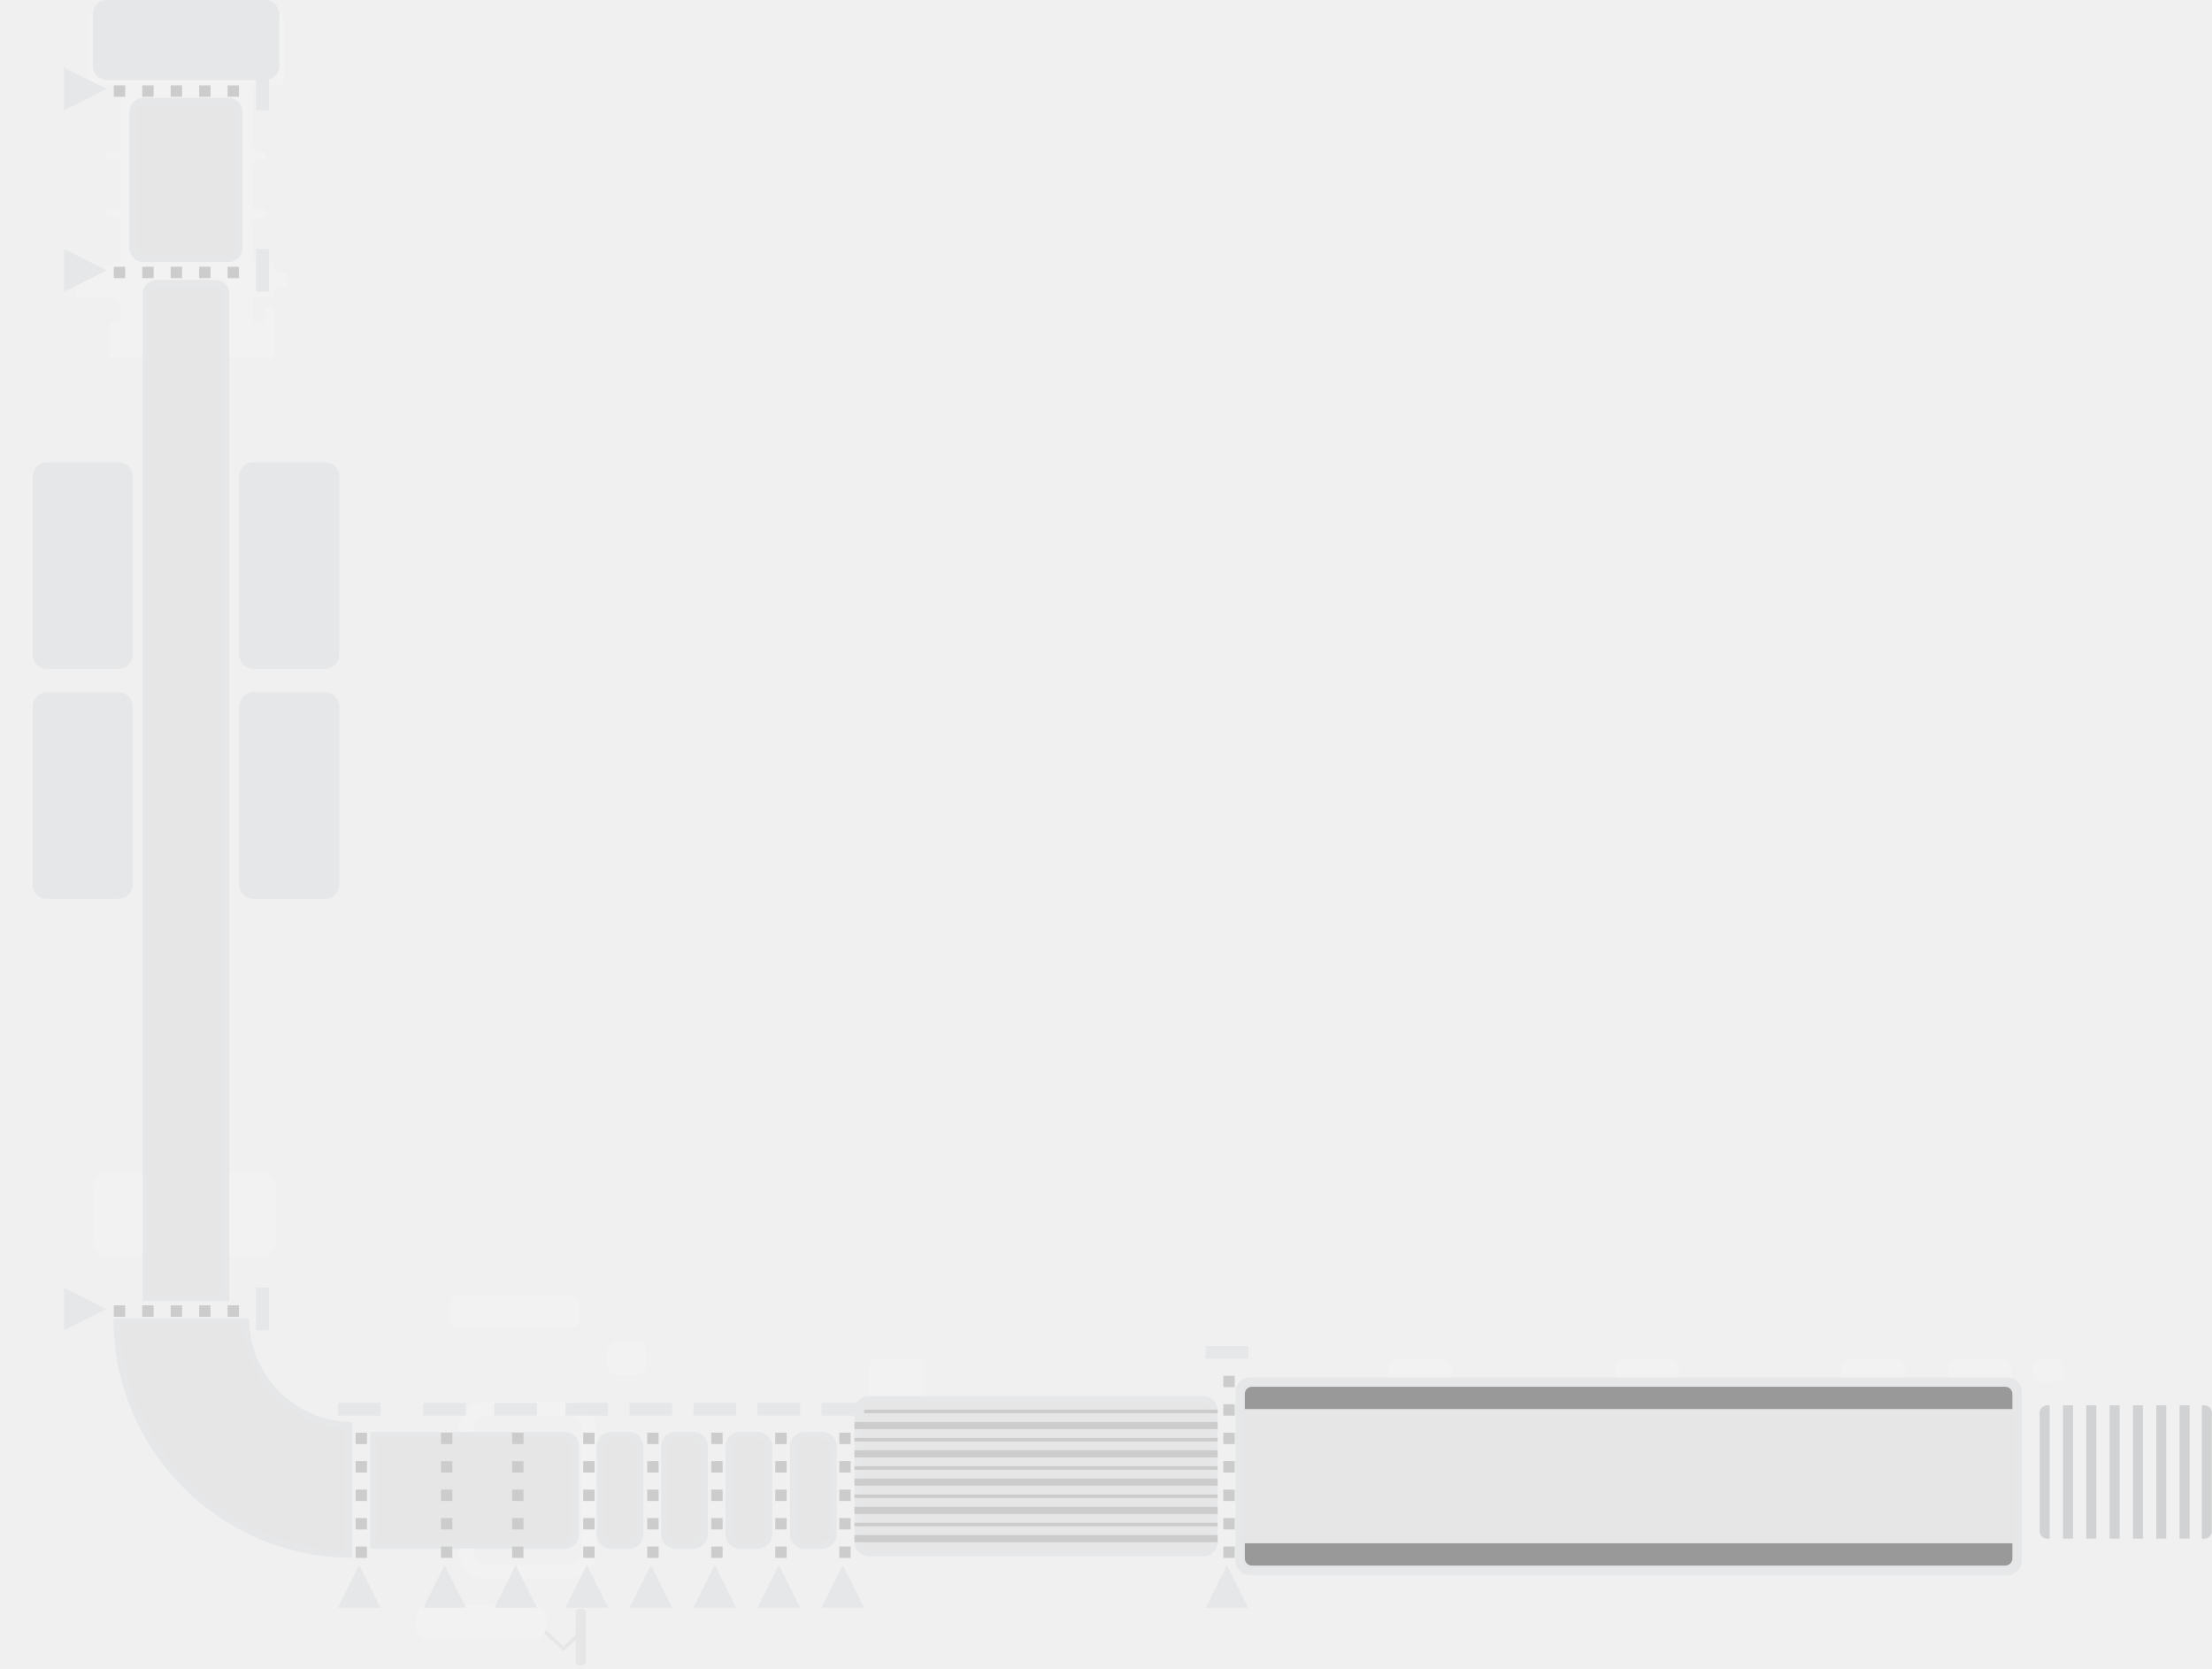
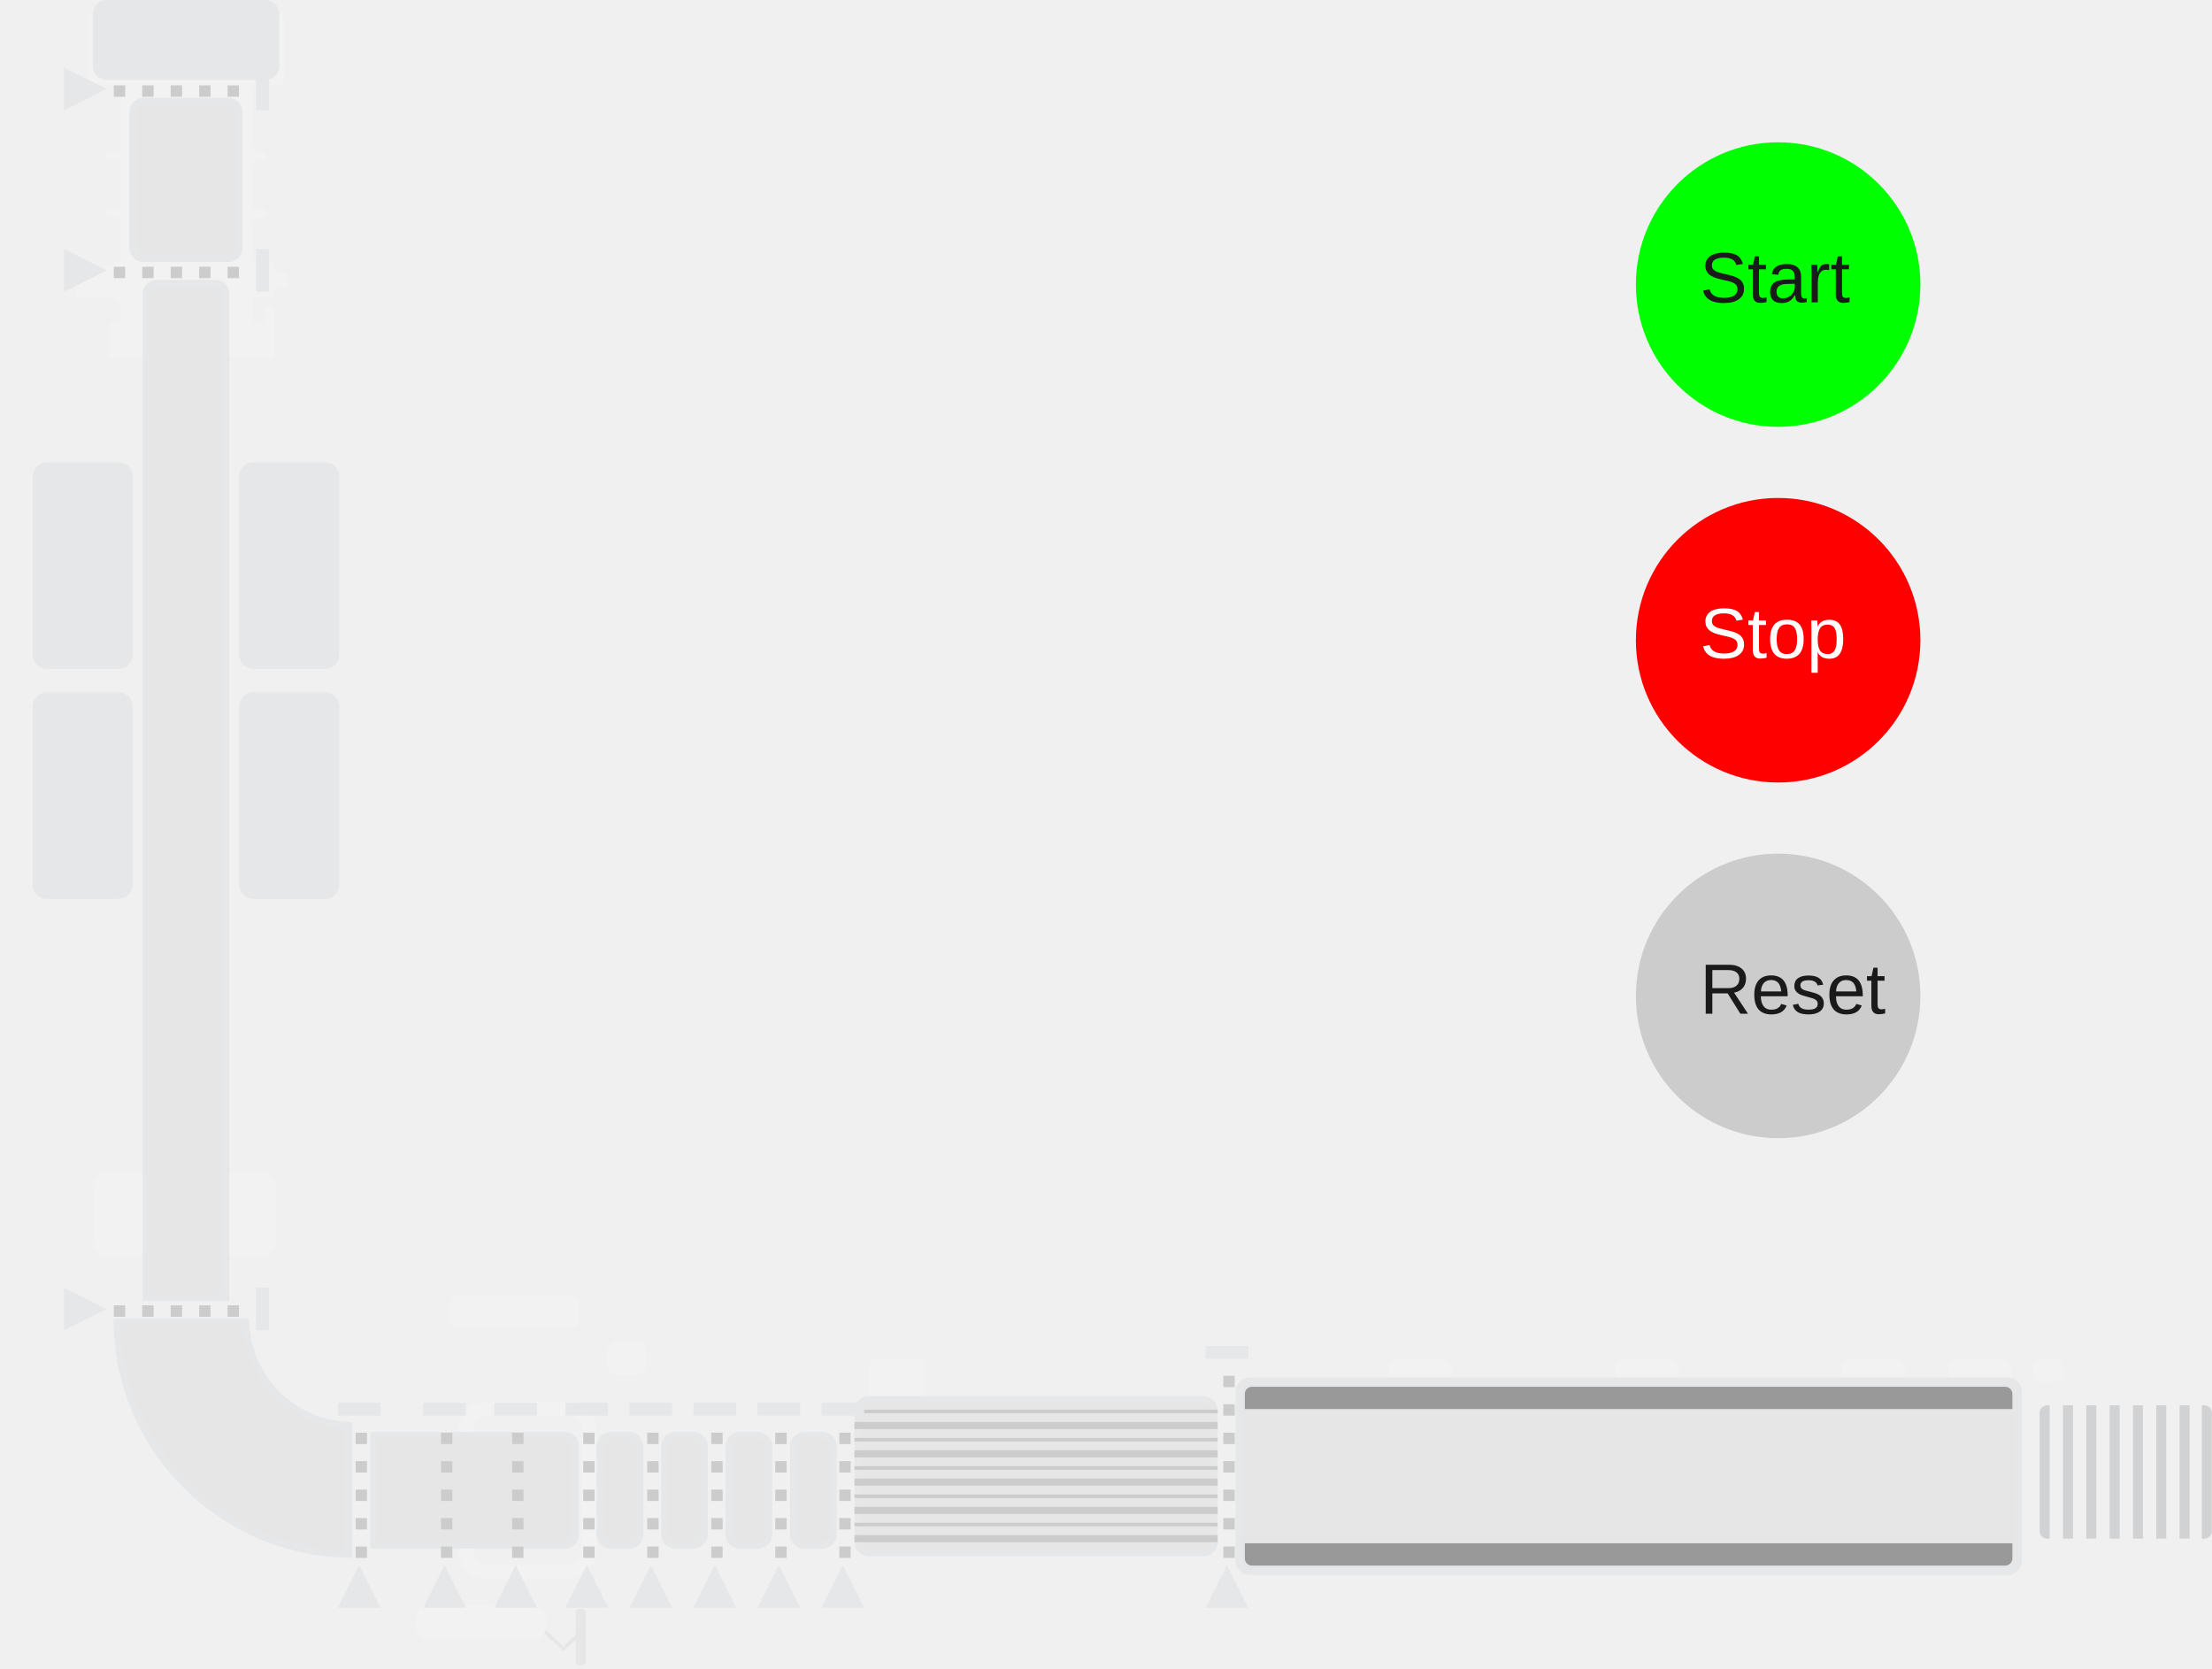
<svg xmlns="http://www.w3.org/2000/svg" id="Layer_1" data-name="Layer 1" viewBox="0 0 622 469">
  <defs>
    <style>
      .cls-1 {
        fill: #fff;
      }

      .cls-2 {
        stroke-width: 2px;
      }

      .cls-2, .cls-3, .cls-4, .cls-5, .cls-6 {
        fill: none;
      }

      .cls-2, .cls-4, .cls-6 {
        stroke-miterlimit: 10;
      }

      .cls-2, .cls-6 {
        stroke: #ccc;
      }

      .cls-3 {
        stroke: #e6e6e6;
        stroke-linecap: round;
        stroke-linejoin: round;
      }

      .cls-4 {
        stroke: #f2f2f2;
        stroke-width: 4px;
      }

      .cls-7 {
        fill: #d0d2d3;
      }

      .cls-8 {
        fill: #e6e6e6;
      }

      .cls-9 {
        fill: #e6e7e8;
      }

      .cls-10 {
        fill: #e6e7e8;
      }

      .cls-11 {
        fill: #404041;
        font-family: SegoeUI-Semibold, 'Segoe UI';
        font-size: 11.244px;
        font-weight: 700;
      }

      .cls-12 {
        clip-path: url(#clippath);
      }

      .cls-13 {
        fill: #999;
      }

      .cls-14 {
        fill: #ccc;
      }

      .cls-15 {
        fill: #f2f2f2;
      }
      .cursor-pointer {
        cursor:pointer;
      }
+       .buttons-font {
+         font-family: Arial-BoldMT, Arial;
+         font-size: 20px;
+       }
    </style>
  </defs>
+   <g transform="translate(450 30)">
+     <g class="action_button cursor-pointer" transform="translate(0 0)">
+       <circle fill="lime" cx="50" cy="50" r="40" />
+       <text class="buttons-font" fill="#1a1a1a" transform="translate(28 55)">
+         <tspan x="0" y="0">Start</tspan>
+       </text>
+     </g>
+     <g class="action_button cursor-pointer" transform="translate(0 100)">
+       <circle fill="red" cx="50" cy="50" r="40" />
+       <text class="buttons-font" fill="#fff" transform="translate(28 55)">
+         <tspan x="0" y="0">Stop</tspan>
+       </text>
+     </g>
+     <g class="action_button cursor-pointer" transform="translate(0 200)">
+       <circle fill="#ccc" cx="50" cy="50" r="40" />
+       <text class="buttons-font" fill="#1a1a1a" transform="translate(28 55)">
+         <tspan x="0" y="0">Reset</tspan>
+       </text>
+     </g>
+   </g>
  <g>
    <path class="cls-15" d="M24.765,5.158V22.722c0,.626,.508,1.134,1.134,1.134h6.725c.626,0,1.134,.508,1.134,1.134v16.598c0,.626-.508,1.134-1.134,1.134h-1.709c-.626,0-1.134,.508-1.134,1.134v.083c0,.626,.508,1.134,1.134,1.134h1.709c.626,0,1.134,.508,1.134,1.134v11.568c0,.626-.508,1.134-1.134,1.134h-1.709c-.626,0-1.134,.508-1.134,1.134h0c0,.626,.508,1.134,1.134,1.134h1.709c.626,0,1.134,.508,1.134,1.134v10.449c0,.459-.277,.874-.702,1.049l-11.104,4.576c-.425,.175-.702,.589-.702,1.049v3.261c0,.626,.508,1.134,1.134,1.134h10.24c.626,0,1.134,.508,1.134,1.134v4.554c0,.626-.508,1.134-1.134,1.134h-.778c-.626,0-1.134,.508-1.134,1.134v7.907c0,.626,.508,1.134,1.134,1.134h44.142c.626,0,1.134-.508,1.134-1.134v-12.054c0-.626-.508-1.134-1.134-1.134h-.454c-.626,0-1.134,.508-1.134,1.134v1.879c0,.626-.508,1.134-1.134,1.134h-1.312c-.626,0-1.134-.508-1.134-1.134v-4.925c0-.626,.508-1.134,1.134-1.134h4.034c.626,0,1.134-.508,1.134-1.134v-.259c0-.626,.508-1.134,1.134-1.134h1.361c.626,0,1.134-.508,1.134-1.134v-1.944c0-.626-.508-1.134-1.134-1.134h-1.361c-.626,0-1.134-.508-1.134-1.134v-1.102c0-.626-.508-1.134-1.134-1.134h-4.034c-.626,0-1.134-.508-1.134-1.134v-9.901c0-.626,.508-1.134,1.134-1.134h1.733c.626,0,1.134-.508,1.134-1.134h0c0-.626-.508-1.134-1.134-1.134h-1.733c-.626,0-1.134-.508-1.134-1.134v-11.568c0-.626,.508-1.134,1.134-1.134h1.733c.626,0,1.134-.508,1.134-1.134v-.083c0-.626-.508-1.134-1.134-1.134h-1.733c-.626,0-1.134-.508-1.134-1.134V24.99c0-.626,.508-1.134,1.134-1.134h6.799c.626,0,1.134-.508,1.134-1.134V5.158c0-.626-.508-1.134-1.134-1.134H25.899c-.626,0-1.134,.508-1.134,1.134Z" />
    <rect class="cls-15" x="244.001" y="381.992" width="15.929" height="14.055" rx="3" ry="3" />
    <rect class="cls-15" x="390.487" y="381.992" width="17.803" height="14.055" rx="3" ry="3" />
    <rect class="cls-15" x="454.203" y="381.992" width="17.803" height="14.055" rx="3" ry="3" />
    <rect class="cls-15" x="517.919" y="381.992" width="17.803" height="14.055" rx="3" ry="3" />
    <rect class="cls-15" x="547.903" y="381.992" width="17.803" height="14.055" rx="3" ry="3" />
    <rect class="cls-15" x="571.662" y="381.992" width="8.433" height="6.559" rx="2.475" ry="2.475" />
    <rect class="cls-4" x="130.999" y="396.047" width="34.669" height="45.913" rx="6" ry="6" />
    <rect class="cls-15" x="26.056" y="329.68" width="51.535" height="23.425" rx="4" ry="4" />
    <g class="bin" gui-bin-id="5" bin-key="0_0">
      <rect class="cls-9" x="26.09" width="52.472" height="22.488" rx="4" ry="4" />
      <text class="cls-11" transform="translate(36 15) scale(1.074 1)">
        <tspan class="bin-label" x="0" y="0" />
      </text>
    </g>
    <g class="cursor-pointer bin" gui-bin-id="3" bin-key="0_0">
      <rect class="cls-9" x="67.284" y="129.969" width="28.11" height="58.094" rx="4" ry="4" />
      <text class="cls-11" transform="translate(85.297 174.68) rotate(-90) scale(1.074 1)">
        <tspan class="bin-label" x="0" y="0" />
      </text>
    </g>
    <g class="cursor-pointer bin" gui-bin-id="1" bin-key="0_0">
      <rect class="cls-9" x="67.284" y="194.621" width="28.11" height="58.094" rx="4" ry="4" />
      <text class="cls-11" transform="translate(85.297 238.227) rotate(-90) scale(1.074 1)">
        <tspan class="bin-label" x="0" y="0" />
      </text>
    </g>
    <g class="cursor-pointer bin" gui-bin-id="4" bin-key="0_0">
      <rect class="cls-9" x="9.19" y="129.969" width="28.11" height="58.094" rx="4" ry="4" />
      <text class="cls-11" transform="translate(27.204 175.119) rotate(-90) scale(1.074 1)">
        <tspan class="bin-label" x="0" y="0" />
      </text>
    </g>
    <g class="cursor-pointer bin" gui-bin-id="2" bin-key="0_0">
      <rect class="cls-9" x="9.19" y="194.621" width="28.11" height="58.094" rx="4" ry="4" />
      <text class="cls-11" transform="translate(27.203 239.357) rotate(-90) scale(1.074 1)">
        <tspan class="bin-label" x="0" y="0" />
      </text>
    </g>
    <g class="conveyor" gui-conveyor-id="1" conveyor-id="0" data-toggle="tooltip" data-html="true" title="">
      <rect class="cls-8" x="37.392" y="28.504" width="29.8" height="44.177" rx="3" ry="3" />
      <path class="cls-9 status" d="M64.192,29.504c1.103,0,2,.897,2,2v38.176c0,1.103-.897,2-2,2h-23.8c-1.103,0-2-.897-2-2V31.504c0-1.103,.897-2,2-2h23.8m0-2h-23.8c-2.209,0-4,1.791-4,4v38.176c0,2.209,1.791,4,4,4h23.8c2.209,0,4-1.791,4-4V31.504c0-2.209-1.791-4-4-4h0Z" />
    </g>
    <g class="conveyor" gui-conveyor-id="2" conveyor-id="0" data-toggle="tooltip" data-html="true" title="">
      <path class="cls-8" d="M41.111,364.749V82.681c0-1.654,1.346-3,3-3h16.362c1.654,0,3,1.346,3,3V364.749h-22.362Z" />
      <path class="cls-9 status" d="M60.473,80.68c1.103,0,2,.897,2,2V363.748h-20.362V82.68c0-1.103,.897-2,2-2h16.362m0-2h-16.362c-2.209,0-4,1.791-4,4V365.748h24.362V82.68c0-2.209-1.791-4-4-4h0Z" />
    </g>
    <g class="conveyor" gui-conveyor-id="3" conveyor-id="0" data-toggle="tooltip" data-html="true" title="">
      <path class="cls-8" d="M98.141,436.97c-35.726-.532-64.689-29.496-65.222-65.222h36.191c.519,15.774,13.256,28.511,29.03,29.03v36.192Z" />
      <path class="cls-9 status" d="M68.158,372.748c.992,15.53,13.454,27.991,28.983,28.983v34.216c-34.381-1.041-62.158-28.819-63.199-63.199h34.216m1.936-2H31.912c0,37.13,30.1,67.229,67.229,67.229v-38.183c-16.042,0-29.047-13.005-29.047-29.047h0Z" />
    </g>
    <g class="conveyor" gui-conveyor-id="4" conveyor-id="0" data-toggle="tooltip" data-html="true" title="">
      <path class="cls-8" d="M105.141,434.401v-30.795h53.653c1.654,0,3,1.346,3,3v24.795c0,1.654-1.346,3-3,3h-53.653Z" />
      <path class="cls-9 status" d="M158.794,404.606c1.103,0,2,.897,2,2v24.795c0,1.103-.897,2-2,2h-52.653v-28.795h52.653m0-2h-54.653v32.795h54.653c2.209,0,4-1.791,4-4v-24.795c0-2.209-1.791-4-4-4h0Z" />
    </g>
    <g class="conveyor" gui-conveyor-id="5" conveyor-id="0" data-toggle="tooltip" data-html="true" title="">
      <rect class="cls-8" x="168.794" y="403.606" width="11.118" height="30.795" rx="3" ry="3" />
      <path class="cls-9 status" d="M176.912,404.606c1.103,0,2,.897,2,2v24.795c0,1.103-.897,2-2,2h-5.118c-1.103,0-2-.897-2-2v-24.795c0-1.103,.897-2,2-2h5.118m0-2h-5.118c-2.209,0-4,1.791-4,4v24.795c0,2.209,1.791,4,4,4h5.118c2.209,0,4-1.791,4-4v-24.795c0-2.209-1.791-4-4-4h0Z" />
    </g>
    <g class="conveyor" gui-conveyor-id="6" conveyor-id="0" data-toggle="tooltip" data-html="true" title="">
      <rect class="cls-8" x="186.912" y="403.606" width="11.118" height="30.795" rx="3" ry="3" />
      <path class="cls-9 status" d="M195.03,404.606c1.103,0,2,.897,2,2v24.795c0,1.103-.897,2-2,2h-5.118c-1.103,0-2-.897-2-2v-24.795c0-1.103,.897-2,2-2h5.118m0-2h-5.118c-2.209,0-4,1.791-4,4v24.795c0,2.209,1.791,4,4,4h5.118c2.209,0,4-1.791,4-4v-24.795c0-2.209-1.791-4-4-4h0Z" />
    </g>
    <g class="conveyor" gui-conveyor-id="7" conveyor-id="0" data-toggle="tooltip" data-html="true" title="">
      <rect class="cls-8" x="205.03" y="403.606" width="11.118" height="30.795" rx="3" ry="3" />
      <path class="cls-9 status" d="M213.148,404.606c1.103,0,2,.897,2,2v24.795c0,1.103-.897,2-2,2h-5.118c-1.103,0-2-.897-2-2v-24.795c0-1.103,.897-2,2-2h5.118m0-2h-5.118c-2.209,0-4,1.791-4,4v24.795c0,2.209,1.791,4,4,4h5.118c2.209,0,4-1.791,4-4v-24.795c0-2.209-1.791-4-4-4h0Z" />
    </g>
    <g class="conveyor" gui-conveyor-id="8" conveyor-id="0" data-toggle="tooltip" data-html="true" title="">
      <rect class="cls-8" x="223.148" y="403.606" width="11.118" height="30.795" rx="3" ry="3" />
      <path class="cls-9 status" d="M231.266,404.606c1.103,0,2,.897,2,2v24.795c0,1.103-.897,2-2,2h-5.118c-1.103,0-2-.897-2-2v-24.795c0-1.103,.897-2,2-2h5.118m0-2h-5.118c-2.209,0-4,1.791-4,4v24.795c0,2.209,1.791,4,4,4h5.118c2.209,0,4-1.791,4-4v-24.795c0-2.209-1.791-4-4-4h0Z" />
    </g>
    <g class="conveyor" gui-conveyor-id="9" conveyor-id="0" data-toggle="tooltip" data-html="true" title="">
      <rect class="cls-8" x="241.262" y="393.541" width="100.132" height="42.976" rx="3" ry="3" />
      <path class="cls-9 status" d="M338.394,394.541c1.103,0,2,.897,2,2v36.976c0,1.103-.897,2-2,2h-94.132c-1.103,0-2-.897-2-2v-36.976c0-1.103,.897-2,2-2h94.132m0-2h-94.132c-2.209,0-4,1.791-4,4v36.976c0,2.209,1.791,4,4,4h94.132c2.209,0,4-1.791,4-4v-36.976c0-2.209-1.791-4-4-4h0Z" />
    </g>
    <g class="conveyor" gui-conveyor-id="10" conveyor-id="0" data-toggle="tooltip" data-html="true" title="">
      <rect class="cls-8" x="348.394" y="388.241" width="219.131" height="53.576" rx="3" ry="3" />
      <path class="cls-9 status" d="M564.524,389.241c1.103,0,2,.897,2,2v47.576c0,1.103-.897,2-2,2h-213.131c-1.103,0-2-.897-2-2v-47.576c0-1.103,.897-2,2-2h213.131m0-2h-213.131c-2.209,0-4,1.791-4,4v47.576c0,2.209,1.791,4,4,4h213.131c2.209,0,4-1.791,4-4v-47.576c0-2.209-1.791-4-4-4h0Z" />
    </g>
    <g>
      <path class="cls-7" d="M558.302,412.445h33.28c1.159,0,2.1,.941,2.1,2.1v.711h-37.48v-.711c0-1.159,.941-2.1,2.1-2.1Z" transform="translate(161.092 988.792) rotate(-90)" />
      <rect class="cls-7" x="562.761" y="412.445" width="37.48" height="2.811" transform="translate(167.651 995.351) rotate(-90)" />
      <rect class="cls-7" x="569.32" y="412.445" width="37.48" height="2.811" transform="translate(174.209 1001.91) rotate(-90)" />
      <rect class="cls-7" x="575.879" y="412.445" width="37.48" height="2.811" transform="translate(180.768 1008.469) rotate(-90)" />
      <rect class="cls-7" x="582.438" y="412.445" width="37.48" height="2.811" transform="translate(187.327 1015.027) rotate(-90)" />
      <rect class="cls-7" x="588.997" y="412.445" width="37.48" height="2.811" transform="translate(193.886 1021.586) rotate(-90)" />
      <rect class="cls-7" x="595.555" y="412.445" width="37.48" height="2.811" transform="translate(200.445 1028.145) rotate(-90)" />
      <path class="cls-7" d="M601.802,412.445h37.48v.711c0,1.159-.941,2.1-2.1,2.1h-33.28c-1.159,0-2.1-.941-2.1-2.1v-.711h0Z" transform="translate(206.692 1034.392) rotate(-90)" />
    </g>
    <rect class="cls-15" x="126.314" y="364.189" width="36.543" height="9.37" rx="3" ry="3" />
    <rect class="cls-15" x="170.605" y="377.307" width="11.244" height="9.37" rx="3" ry="3" />
    <g>
      <polyline class="cls-3" points="162.572 459.763 158.449 463.511 152.265 457.889" />
      <rect class="cls-15" x="116.944" y="451.33" width="36.543" height="9.37" rx="3" ry="3" />
      <rect class="cls-8" x="161.92" y="452.267" width="2.811" height="15.929" rx="1.061" ry="1.061" />
    </g>
    <g class="cls-12">
      <g>
        <line class="cls-6" x1="240.261" y1="396.821" x2="342.394" y2="396.821" />
        <line class="cls-2" x1="240.261" y1="400.796" x2="342.394" y2="400.796" />
        <line class="cls-6" x1="240.261" y1="404.771" x2="342.394" y2="404.771" />
        <line class="cls-2" x1="240.261" y1="408.746" x2="342.394" y2="408.746" />
        <line class="cls-6" x1="240.261" y1="412.721" x2="342.394" y2="412.721" />
        <line class="cls-2" x1="240.261" y1="416.696" x2="342.394" y2="416.696" />
        <line class="cls-6" x1="240.261" y1="420.671" x2="342.394" y2="420.671" />
        <line class="cls-2" x1="240.261" y1="424.646" x2="342.394" y2="424.646" />
        <line class="cls-6" x1="240.261" y1="428.621" x2="342.394" y2="428.621" />
        <line class="cls-2" x1="240.261" y1="432.596" x2="342.394" y2="432.596" />
      </g>
    </g>
    <g>
      <path class="cls-13" d="M350.039,396.156h215.829v-4.268c0-1.105-.895-2-2-2h-211.829c-1.105,0-2,.895-2,2v4.268Z" />
      <path class="cls-13" d="M350.039,433.893h215.829v4.268c0,1.105-.895,2-2,2h-211.829c-1.105,0-2-.895-2-2v-4.268Z" />
    </g>
  </g>
  <g transform="translate(18 19)" class="photoeye" gui-input-id="1" input-id="0" data-toggle="tooltip" data-html="true" title="">
    <polygon class="cls-10" points="12 6 0 0 0 12 12 6" />
    <rect class="cls-14" x="14" y="5" width="3.2" height="3.2" />
    <rect class="cls-14" x="22" y="5" width="3.2" height="3.2" />
    <rect class="cls-14" x="30" y="5" width="3.2" height="3.2" />
    <rect class="cls-14" x="38" y="5" width="3.2" height="3.2" />
    <rect class="cls-14" x="46" y="5" width="3.2" height="3.2" />
    <rect class="cls-10" x="54" y="0" width="3.6" height="12" />
  </g>
  <g transform="translate(18 70)" class="photoeye" gui-input-id="2" input-id="0" data-toggle="tooltip" data-html="true" title="">
    <polygon class="cls-10" points="12 6 0 0 0 12 12 6" />
    <rect class="cls-14" x="14" y="5" width="3.2" height="3.2" />
    <rect class="cls-14" x="22" y="5" width="3.2" height="3.2" />
    <rect class="cls-14" x="30" y="5" width="3.2" height="3.2" />
    <rect class="cls-14" x="38" y="5" width="3.2" height="3.2" />
    <rect class="cls-14" x="46" y="5" width="3.2" height="3.2" />
    <rect class="cls-10" x="54" y="0" width="3.6" height="12" />
  </g>
  <g transform="translate(18 362)" class="photoeye" gui-input-id="3" input-id="0" data-toggle="tooltip" data-html="true" title="">
    <polygon class="cls-10" points="12 6 0 0 0 12 12 6" />
    <rect class="cls-14" x="14" y="5" width="3.2" height="3.2" />
    <rect class="cls-14" x="22" y="5" width="3.2" height="3.2" />
    <rect class="cls-14" x="30" y="5" width="3.2" height="3.2" />
    <rect class="cls-14" x="38" y="5" width="3.2" height="3.2" />
    <rect class="cls-14" x="46" y="5" width="3.2" height="3.2" />
    <rect class="cls-10" x="54" y="0" width="3.6" height="12" />
  </g>
  <g transform="translate(95 452) rotate(270)" class="photoeye" gui-input-id="4" input-id="0" data-toggle="tooltip" data-html="true" title="">
    <polygon class="cls-10" points="12 6 0 0 0 12 12 6" />
    <rect class="cls-14" x="14" y="5" width="3.2" height="3.2" />
    <rect class="cls-14" x="22" y="5" width="3.2" height="3.2" />
    <rect class="cls-14" x="30" y="5" width="3.2" height="3.2" />
    <rect class="cls-14" x="38" y="5" width="3.2" height="3.2" />
    <rect class="cls-14" x="46" y="5" width="3.2" height="3.2" />
    <rect class="cls-10" x="54" y="0" width="3.6" height="12" />
  </g>
  <g transform="translate(119 452) rotate(270)" class="photoeye" gui-input-id="5" input-id="0" data-toggle="tooltip" data-html="true" title="">
    <polygon class="cls-10" points="12 6 0 0 0 12 12 6" />
    <rect class="cls-14" x="14" y="5" width="3.2" height="3.2" />
    <rect class="cls-14" x="22" y="5" width="3.2" height="3.2" />
    <rect class="cls-14" x="30" y="5" width="3.2" height="3.2" />
    <rect class="cls-14" x="38" y="5" width="3.2" height="3.2" />
    <rect class="cls-14" x="46" y="5" width="3.2" height="3.2" />
    <rect class="cls-10" x="54" y="0" width="3.6" height="12" />
  </g>
  <g transform="translate(139 452) rotate(270)" class="photoeye" gui-input-id="6" input-id="0" data-toggle="tooltip" data-html="true" title="">
    <polygon class="cls-10" points="12 6 0 0 0 12 12 6" />
    <rect class="cls-14" x="14" y="5" width="3.2" height="3.2" />
    <rect class="cls-14" x="22" y="5" width="3.2" height="3.2" />
    <rect class="cls-14" x="30" y="5" width="3.2" height="3.2" />
    <rect class="cls-14" x="38" y="5" width="3.2" height="3.2" />
    <rect class="cls-14" x="46" y="5" width="3.2" height="3.2" />
    <rect class="cls-10" x="54" y="0" width="3.6" height="12" />
  </g>
  <g transform="translate(159 452) rotate(270)" class="photoeye" gui-input-id="7" input-id="0" data-toggle="tooltip" data-html="true" title="">
    <polygon class="cls-10" points="12 6 0 0 0 12 12 6" />
    <rect class="cls-14" x="14" y="5" width="3.2" height="3.2" />
    <rect class="cls-14" x="22" y="5" width="3.2" height="3.2" />
    <rect class="cls-14" x="30" y="5" width="3.2" height="3.2" />
    <rect class="cls-14" x="38" y="5" width="3.2" height="3.2" />
    <rect class="cls-14" x="46" y="5" width="3.2" height="3.2" />
    <rect class="cls-10" x="54" y="0" width="3.6" height="12" />
  </g>
  <g transform="translate(177 452) rotate(270)" class="photoeye" gui-input-id="8" input-id="0" data-toggle="tooltip" data-html="true" title="">
    <polygon class="cls-10" points="12 6 0 0 0 12 12 6" />
    <rect class="cls-14" x="14" y="5" width="3.2" height="3.2" />
    <rect class="cls-14" x="22" y="5" width="3.2" height="3.2" />
    <rect class="cls-14" x="30" y="5" width="3.2" height="3.2" />
    <rect class="cls-14" x="38" y="5" width="3.2" height="3.2" />
    <rect class="cls-14" x="46" y="5" width="3.2" height="3.2" />
    <rect class="cls-10" x="54" y="0" width="3.6" height="12" />
  </g>
  <g transform="translate(195 452) rotate(270)" class="photoeye" gui-input-id="9" input-id="0" data-toggle="tooltip" data-html="true" title="">
    <polygon class="cls-10" points="12 6 0 0 0 12 12 6" />
    <rect class="cls-14" x="14" y="5" width="3.2" height="3.2" />
    <rect class="cls-14" x="22" y="5" width="3.2" height="3.2" />
    <rect class="cls-14" x="30" y="5" width="3.2" height="3.2" />
    <rect class="cls-14" x="38" y="5" width="3.2" height="3.2" />
    <rect class="cls-14" x="46" y="5" width="3.2" height="3.2" />
    <rect class="cls-10" x="54" y="0" width="3.6" height="12" />
  </g>
  <g transform="translate(213 452) rotate(270)" class="photoeye" gui-input-id="10" input-id="0" data-toggle="tooltip" data-html="true" title="">
    <polygon class="cls-10" points="12 6 0 0 0 12 12 6" />
    <rect class="cls-14" x="14" y="5" width="3.2" height="3.2" />
    <rect class="cls-14" x="22" y="5" width="3.2" height="3.2" />
    <rect class="cls-14" x="30" y="5" width="3.2" height="3.2" />
    <rect class="cls-14" x="38" y="5" width="3.2" height="3.2" />
    <rect class="cls-14" x="46" y="5" width="3.2" height="3.2" />
    <rect class="cls-10" x="54" y="0" width="3.6" height="12" />
  </g>
  <g transform="translate(231 452) rotate(270)" class="photoeye" gui-input-id="11" input-id="0" data-toggle="tooltip" data-html="true" title="">
    <polygon class="cls-10" points="12 6 0 0 0 12 12 6" />
    <rect class="cls-14" x="14" y="5" width="3.2" height="3.2" />
    <rect class="cls-14" x="22" y="5" width="3.2" height="3.2" />
    <rect class="cls-14" x="30" y="5" width="3.2" height="3.2" />
    <rect class="cls-14" x="38" y="5" width="3.2" height="3.2" />
    <rect class="cls-14" x="46" y="5" width="3.2" height="3.2" />
    <rect class="cls-10" x="54" y="0" width="3.6" height="12" />
  </g>
  <g transform="translate(339 452) rotate(270)" class="photoeye" gui-input-id="12" input-id="0" data-toggle="tooltip" data-html="true" title="">
    <polygon class="cls-10" points="12 6 0 0 0 12 12 6" />
    <rect class="cls-14" x="14" y="5" width="3.2" height="3.2" />
    <rect class="cls-14" x="22" y="5" width="3.2" height="3.2" />
    <rect class="cls-14" x="30" y="5" width="3.2" height="3.2" />
    <rect class="cls-14" x="38" y="5" width="3.2" height="3.2" />
    <rect class="cls-14" x="46" y="5" width="3.2" height="3.2" />
    <rect class="cls-14" x="54" y="5" width="3.2" height="3.2" />
    <rect class="cls-14" x="62" y="5" width="3.2" height="3.2" />
    <rect class="cls-10" x="70" y="0" width="3.6" height="12" />
  </g>
</svg>
